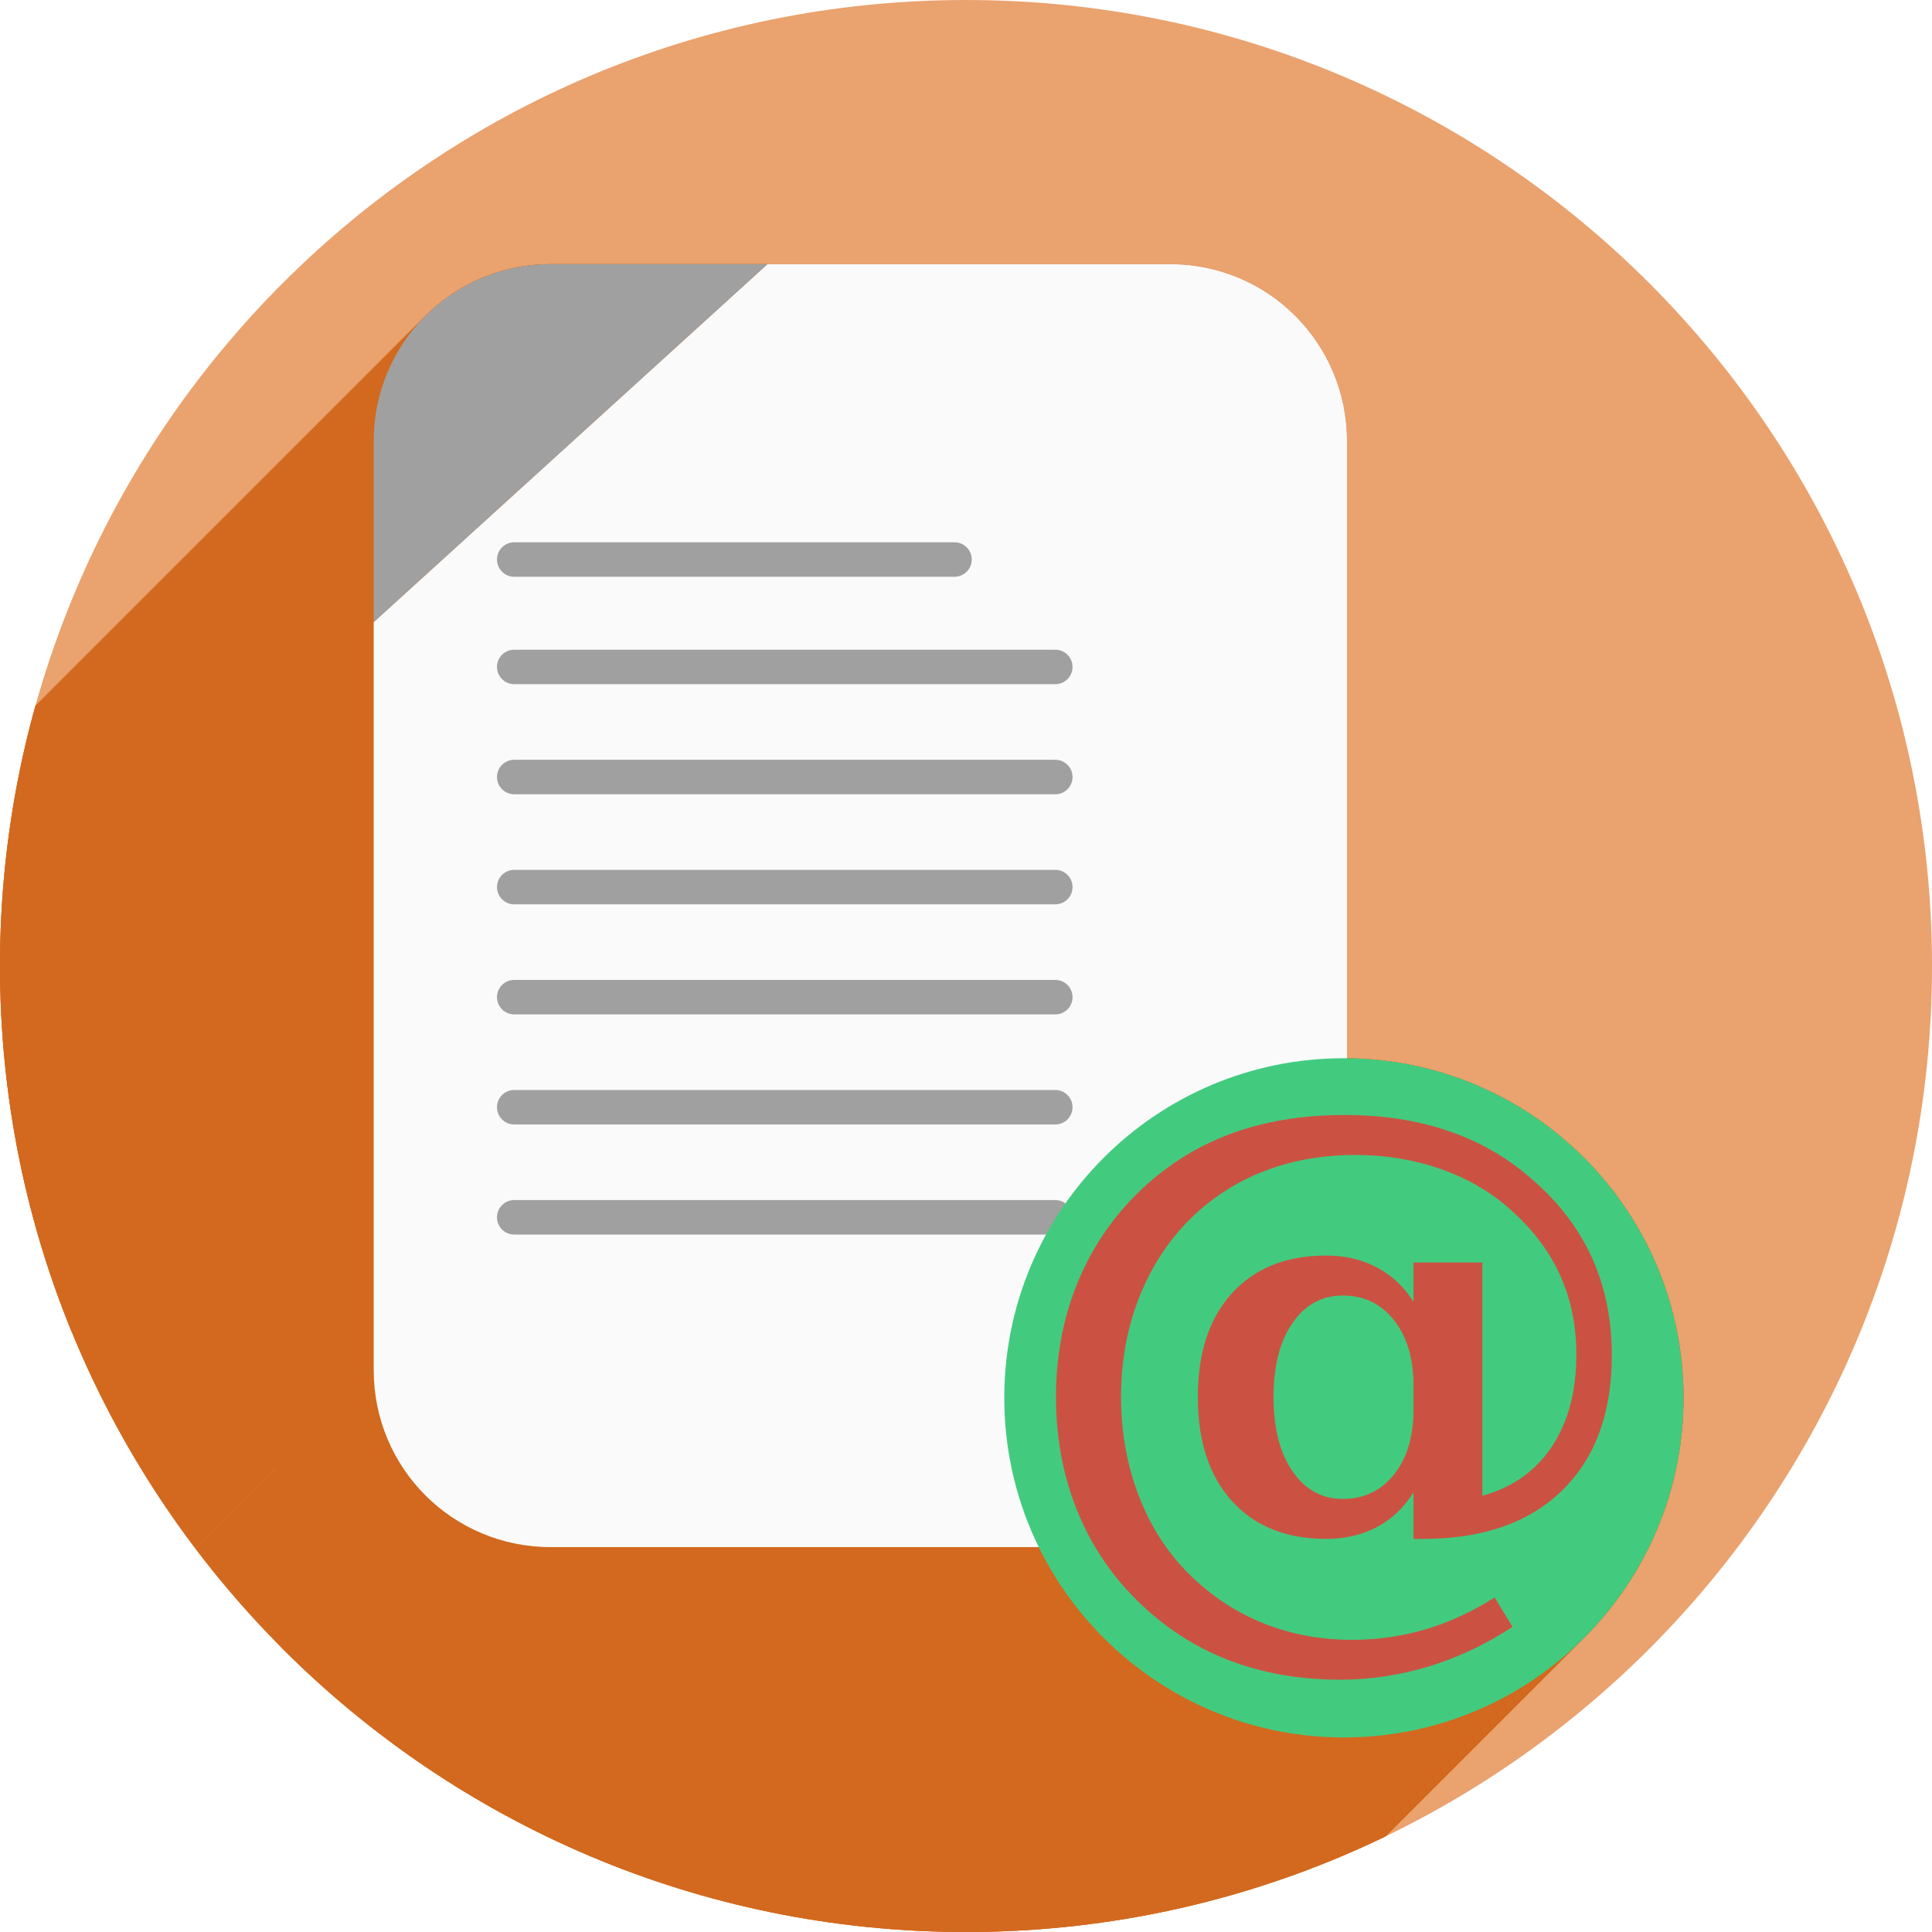
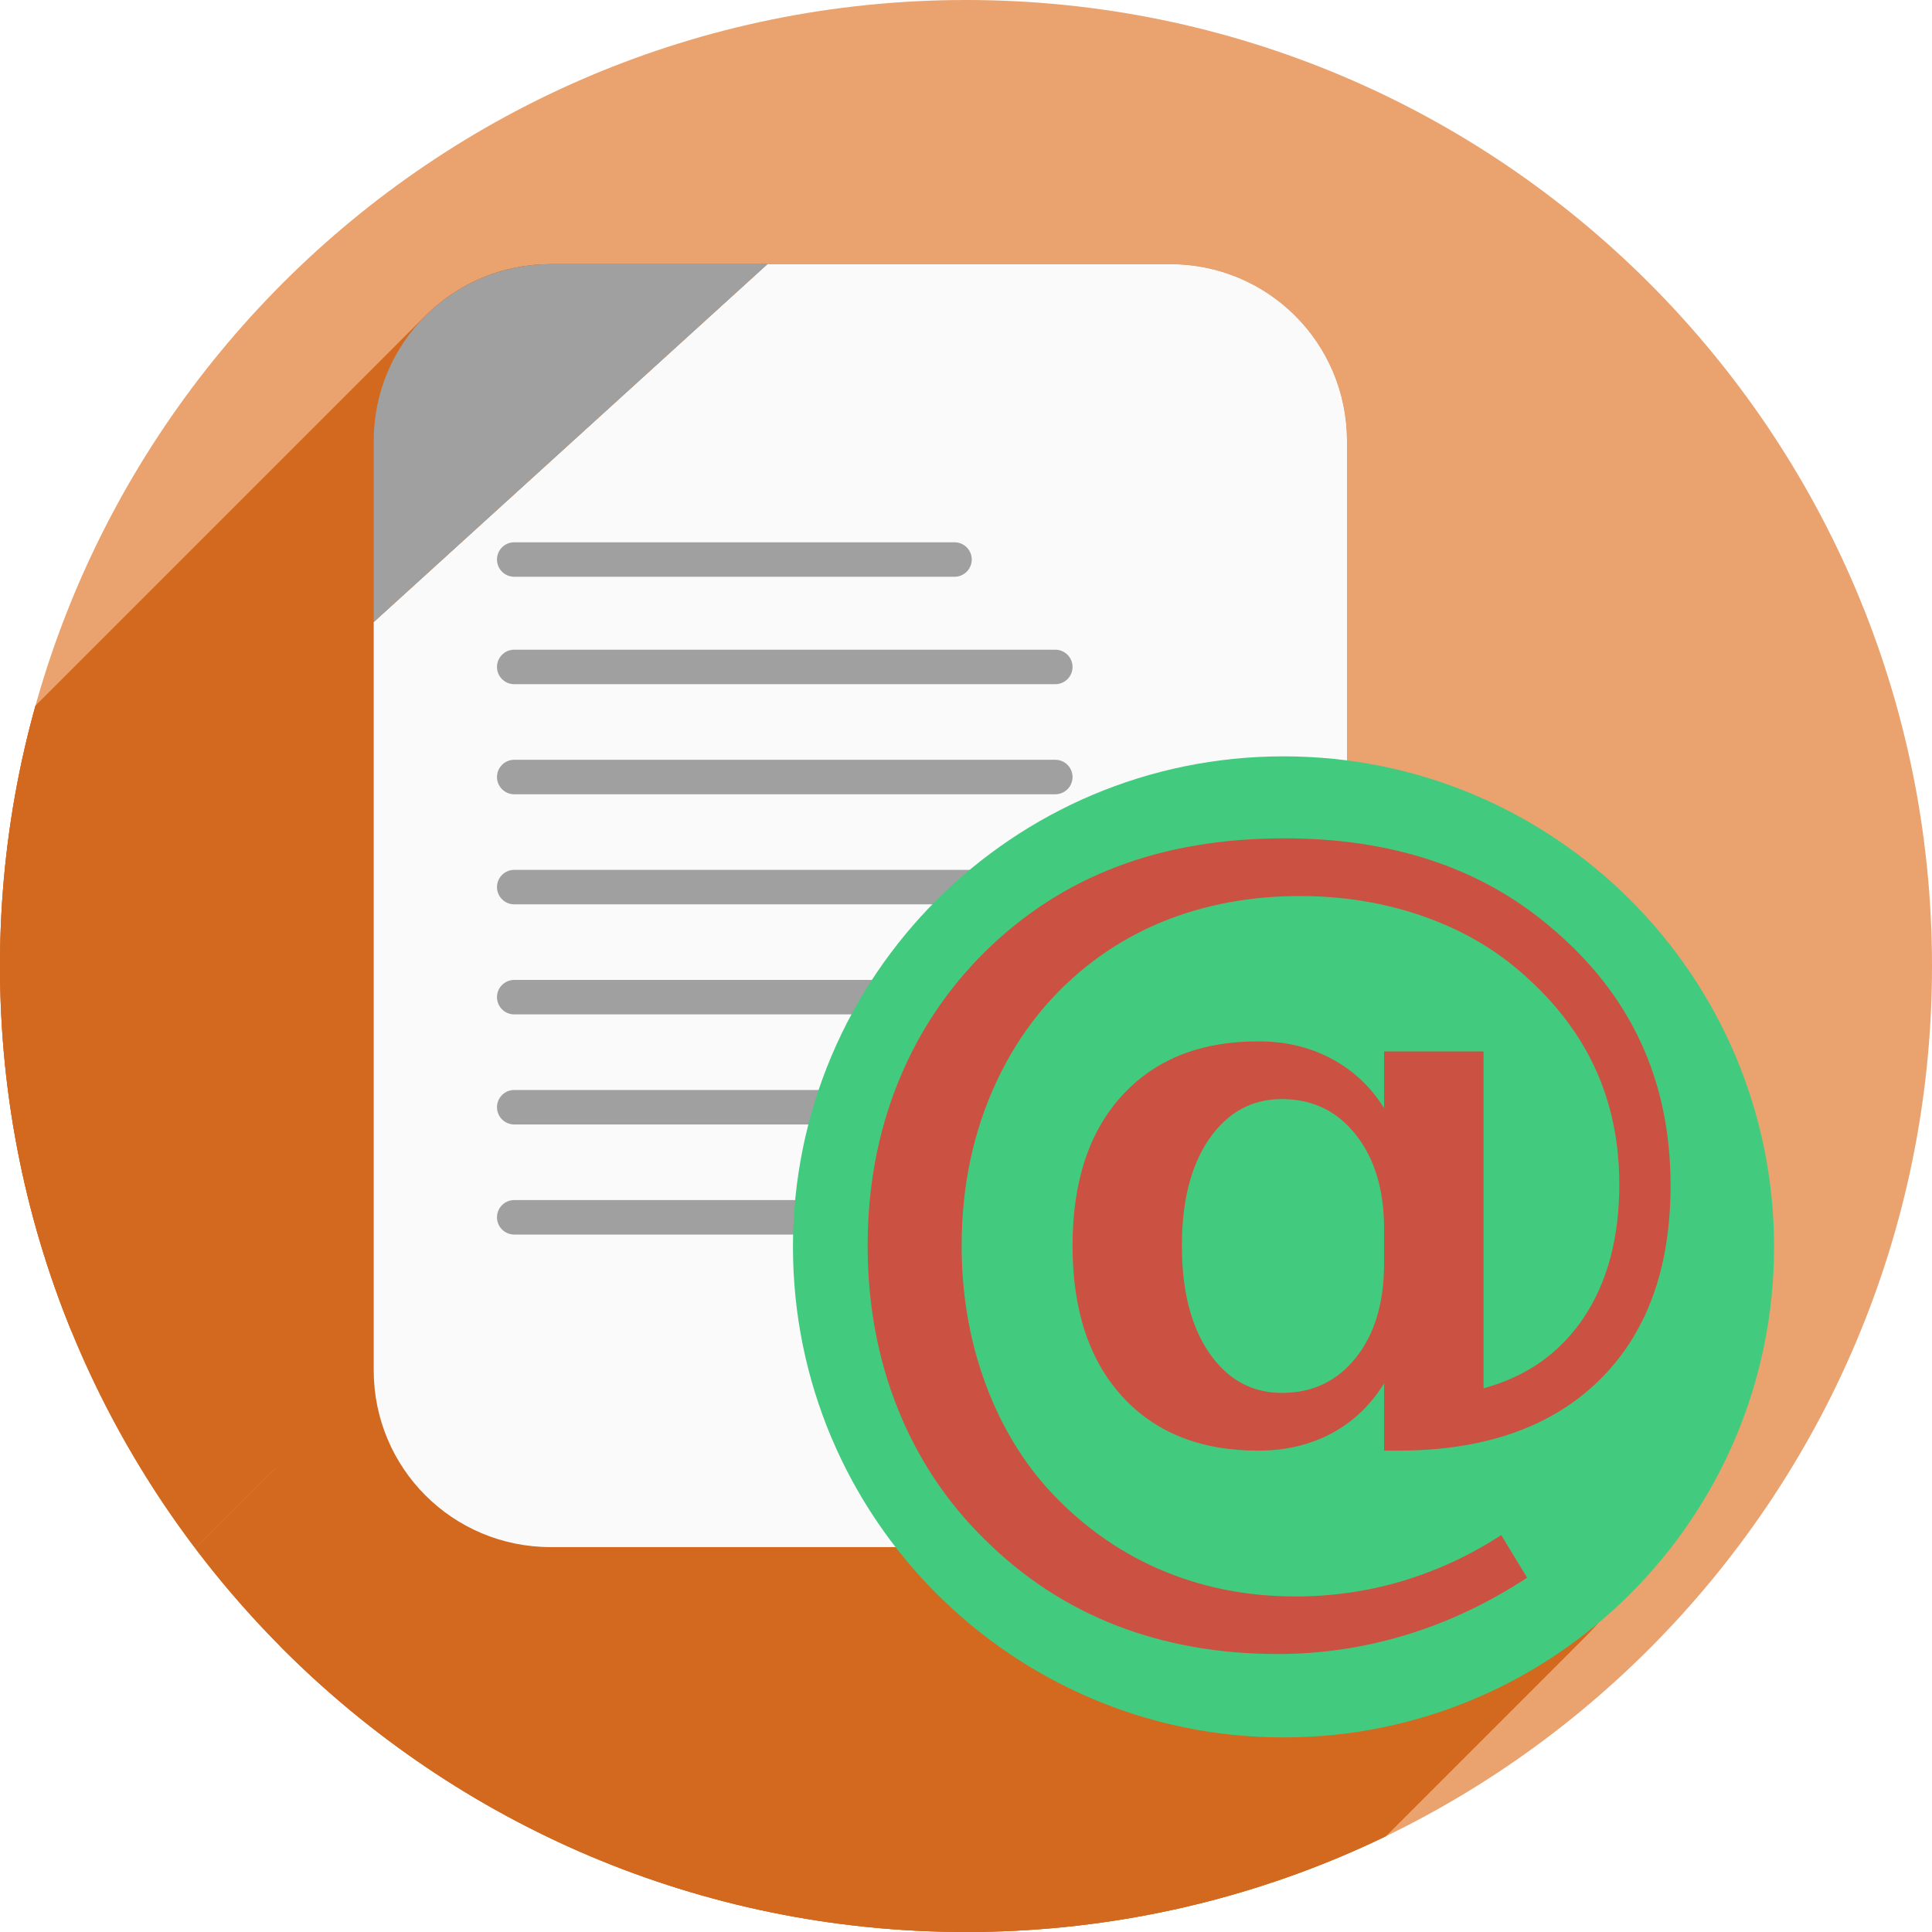
<svg xmlns="http://www.w3.org/2000/svg" version="1.1" id="svg2" viewBox="0 0 256 256" height="256" width="256">
  <defs id="defs4">
    <clipPath clipPathUnits="userSpaceOnUse" id="clipPath4174">
      <circle style="fill:#cc2828;fill-opacity:1;stroke:none;stroke-width:0;stroke-linecap:round;stroke-linejoin:round;stroke-miterlimit:4;stroke-dasharray:none;stroke-opacity:1" id="circle4176" cx="128" cy="924.362" r="128" />
    </clipPath>
    <clipPath clipPathUnits="userSpaceOnUse" id="clipPath4183">
      <circle style="fill:#cc2828;fill-opacity:1;stroke:none;stroke-width:0;stroke-linecap:round;stroke-linejoin:round;stroke-miterlimit:4;stroke-dasharray:none;stroke-opacity:1" id="circle4185" cx="-924.362" cy="128" r="128" transform="matrix(0,-1,1,0,0,0)" />
    </clipPath>
    <clipPath clipPathUnits="userSpaceOnUse" id="clipPath4187">
      <circle style="fill:#cc2828;fill-opacity:1;stroke:none;stroke-width:0;stroke-linecap:round;stroke-linejoin:round;stroke-miterlimit:4;stroke-dasharray:none;stroke-opacity:1" id="circle4189" cx="128" cy="924.362" r="128" />
    </clipPath>
    <clipPath clipPathUnits="userSpaceOnUse" id="clipPath4209">
      <circle style="fill:#cc2828;fill-opacity:1;stroke:none;stroke-width:0;stroke-linecap:round;stroke-linejoin:round;stroke-miterlimit:4;stroke-dasharray:none;stroke-opacity:1" id="circle4211" cx="-924.362" cy="128" r="128" transform="matrix(0,-1,1,0,0,0)" />
    </clipPath>
    <clipPath clipPathUnits="userSpaceOnUse" id="clipPath4213">
      <circle style="fill:#cc2828;fill-opacity:1;stroke:none;stroke-width:0;stroke-linecap:round;stroke-linejoin:round;stroke-miterlimit:4;stroke-dasharray:none;stroke-opacity:1" id="circle4215" cx="128" cy="924.362" r="128" />
    </clipPath>
    <clipPath id="clipPath4381" clipPathUnits="userSpaceOnUse">
      <circle transform="matrix(0.7778034,0.6285076,-0.6285076,0.7778034,0,0)" style="fill:#d83838;fill-opacity:1;stroke:none;stroke-width:0;stroke-linecap:round;stroke-linejoin:round;stroke-miterlimit:4;stroke-dasharray:none;stroke-opacity:1" id="circle4383" cx="686.505" cy="640.498" r="128" />
    </clipPath>
    <clipPath id="clipPath4857" clipPathUnits="userSpaceOnUse">
      <circle style="fill:#68bdff;fill-opacity:1;stroke:none;stroke-width:0;stroke-linecap:round;stroke-linejoin:round;stroke-miterlimit:4;stroke-dasharray:none;stroke-opacity:1" id="circle4859" cx="128" cy="924.362" r="128" />
    </clipPath>
    <clipPath id="clipPath5081" clipPathUnits="userSpaceOnUse">
      <circle transform="scale(-1,1)" r="128" cy="924.362" cx="-127.95" id="circle5083" style="fill:#68bdff;fill-opacity:1;stroke:none;stroke-width:0;stroke-linecap:round;stroke-linejoin:round;stroke-miterlimit:4;stroke-dasharray:none;stroke-opacity:1" />
    </clipPath>
    <clipPath id="clipPath5081-7" clipPathUnits="userSpaceOnUse">
      <circle transform="scale(-1,1)" r="128" cy="924.362" cx="-127.95" id="circle5083-5" style="fill:#68bdff;fill-opacity:1;stroke:none;stroke-width:0;stroke-linecap:round;stroke-linejoin:round;stroke-miterlimit:4;stroke-dasharray:none;stroke-opacity:1" />
    </clipPath>
    <clipPath clipPathUnits="userSpaceOnUse" id="clipPath4286">
      <circle style="fill:#ff7b68;fill-opacity:1;stroke:none;stroke-width:0;stroke-linecap:round;stroke-linejoin:round;stroke-miterlimit:4;stroke-dasharray:none;stroke-opacity:1" id="circle4288" cx="125" cy="927.362" r="128" />
    </clipPath>
    <clipPath id="clipPath4298" clipPathUnits="userSpaceOnUse">
      <circle r="128" cy="924.362" cx="128" id="circle4300" style="fill:#df241d;fill-opacity:1;stroke:none;stroke-width:71;stroke-linecap:butt;stroke-miterlimit:4;stroke-dasharray:none;stroke-opacity:1" />
    </clipPath>
    <clipPath clipPathUnits="userSpaceOnUse" id="clipPath4292">
      <circle r="128" cy="128" cx="-920.639" id="circle4294" style="fill:#df241d;fill-opacity:1;stroke:none;stroke-width:71;stroke-linecap:butt;stroke-miterlimit:4;stroke-dasharray:none;stroke-opacity:1" transform="matrix(0,-1,1,0,0,0)" />
    </clipPath>
    <clipPath id="clipPath4753" clipPathUnits="userSpaceOnUse">
      <circle transform="matrix(0.7748521,-0.6321425,0.6321425,0.7748521,0,0)" r="120.958" cy="798.667" cx="-486.263" id="circle4755" style="fill:#1f9c4a;fill-opacity:1;stroke:none;stroke-width:71;stroke-linecap:butt;stroke-miterlimit:4;stroke-dasharray:none;stroke-opacity:1" />
    </clipPath>
    <clipPath id="clipPath4774" clipPathUnits="userSpaceOnUse">
      <circle transform="matrix(-0.8168822,0.5768045,0.5768045,0.8168822,0,0)" r="120.958" cy="385.718" cx="850.091" id="circle4776" style="fill:#1f9c4a;fill-opacity:1;stroke:none;stroke-width:71;stroke-linecap:butt;stroke-miterlimit:4;stroke-dasharray:none;stroke-opacity:1" />
    </clipPath>
    <clipPath id="clipPath4780" clipPathUnits="userSpaceOnUse">
      <circle transform="matrix(-0.8168822,0.5768045,0.5768045,0.8168822,0,0)" r="120.958" cy="385.718" cx="850.091" id="circle4782" style="fill:#1f9c4a;fill-opacity:1;stroke:none;stroke-width:71;stroke-linecap:butt;stroke-miterlimit:4;stroke-dasharray:none;stroke-opacity:1" />
    </clipPath>
    <clipPath id="clipPath5092" clipPathUnits="userSpaceOnUse">
      <path style="opacity:0.91;fill:#38bae1;fill-opacity:1;stroke:none;stroke-width:0;stroke-linecap:round;stroke-linejoin:round;stroke-miterlimit:4;stroke-dasharray:none;stroke-opacity:1;filter:url(#filter4298)" d="m 10.421,864.272 42.535,-0.091 21.267,-0.046 c 7.245,-0.015 14.491,-0.03 21.736,-0.046 8.395,-10.588 10.292,-15.477 14.085,-17.717 3.793,-2.24 9.482,-1.832 25.46,-1.827 23.366,-0.007 109.606,-0.678 109.606,-0.678 l -0.088,12.152 -0.088,12.152 -0.088,12.152 -0.088,12.152 -0.088,12.152 -0.088,12.152 -0.088,12.152 -0.088,12.152 -0.088,12.152 -0.088,12.152 -0.088,12.152 -0.088,12.152 -0.088,12.152 -0.088,12.152 c 0,0 0.594,8.159 -0.088,12.152 -0.582,3.408 -0.78,7.518 -3.37,9.807 -2.831,2.503 -7.334,1.952 -11.093,2.344 -4.766,0.498 -14.375,0 -14.375,0 l -14.375,0 -14.375,0 -14.375,0 -14.375,0 -14.375,0 -14.375,0 -14.375,0 -14.375,0 -14.375,0 c 0,0 -9.583,0 -14.375,0 -4.792,0 -9.583,0 -14.375,0 -4.792,0 -9.501,0.094 -14.375,0 -4.874,-0.093 -10.854,0.062 -15.031,-0.571 -4.177,-0.633 -7.7,-0.558 -9.968,-2.711 -2.269,-2.154 -2.216,-4.499 -2.972,-7.595 -0.756,-3.095 -0.957,-7.246 -1.189,-10.877 -0.232,-3.631 -0.137,-7.251 -0.205,-10.877 -0.068,-3.626 -0.137,-7.251 -0.205,-10.877 -0.068,-3.626 -0.137,-7.251 -0.205,-10.877 -0.068,-3.626 -0.137,-7.251 -0.205,-10.877 -0.068,-3.626 -0.205,-10.877 -0.205,-10.877 L 12.062,951.284 11.857,940.408 11.652,929.531 11.447,918.655 11.242,907.778 11.037,896.902 10.832,886.025 10.627,875.148 Z" id="path5094" transform="matrix(1.231534,0,0,1.060896,-109.2427,-939.3781)" />
    </clipPath>
    <filter style="color-interpolation-filters:sRGB" id="filter4298">
      <feFlood flood-opacity="0.498" flood-color="rgb(0,0,0)" result="flood" id="feFlood4300" />
      <feComposite in="flood" in2="SourceGraphic" operator="in" result="composite1" id="feComposite4302" />
      <feGaussianBlur in="composite1" stdDeviation="1.6" result="blur" id="feGaussianBlur4304" />
      <feOffset dx="-2.77556e-17" dy="-7.7" result="offset" id="feOffset4306" />
      <feComposite in="SourceGraphic" in2="offset" operator="over" result="composite2" id="feComposite4308" />
    </filter>
    <clipPath id="clipPath4270" clipPathUnits="userSpaceOnUse">
      <path style="opacity:0.91;fill:#38bae1;fill-opacity:1;stroke:#38bae1;stroke-width:0;stroke-linecap:round;stroke-linejoin:round;stroke-miterlimit:4;stroke-dasharray:none;stroke-opacity:0;filter:url(#filter4298)" d="m 10.421,864.272 42.535,-0.091 21.267,-0.046 c 7.245,-0.015 14.491,-0.03 21.736,-0.046 8.395,-10.588 10.292,-15.477 14.085,-17.717 3.793,-2.24 9.482,-1.832 25.46,-1.827 23.366,-0.007 109.606,-0.678 109.606,-0.678 l -0.088,12.152 -0.088,12.152 -0.088,12.152 -0.088,12.152 -0.088,12.152 -0.088,12.152 -0.088,12.152 -0.088,12.152 -0.088,12.152 -0.088,12.152 -0.088,12.152 -0.088,12.152 -0.088,12.152 -0.088,12.152 c 0,0 0.594,8.159 -0.088,12.152 -0.582,3.408 -0.78,7.518 -3.37,9.807 -2.831,2.503 -7.334,1.952 -11.093,2.344 -4.766,0.498 -14.375,0 -14.375,0 l -14.375,0 -14.375,0 -14.375,0 -14.375,0 -14.375,0 -14.375,0 -14.375,0 -14.375,0 -14.375,0 c 0,0 -9.583,0 -14.375,0 -4.792,0 -9.583,0 -14.375,0 -4.792,0 -9.501,0.094 -14.375,0 -4.874,-0.093 -10.854,0.062 -15.031,-0.571 -4.177,-0.633 -7.7,-0.558 -9.968,-2.711 -2.269,-2.154 -2.216,-4.499 -2.972,-7.595 -0.756,-3.095 -0.957,-7.246 -1.189,-10.877 -0.232,-3.631 -0.137,-7.251 -0.205,-10.877 -0.068,-3.626 -0.137,-7.251 -0.205,-10.877 -0.068,-3.626 -0.137,-7.251 -0.205,-10.877 -0.068,-3.626 -0.137,-7.251 -0.205,-10.877 -0.068,-3.626 -0.205,-10.877 -0.205,-10.877 L 12.062,951.284 11.857,940.408 11.652,929.531 11.447,918.655 11.242,907.778 11.037,896.902 10.832,886.025 10.627,875.148 Z" id="path4272" transform="matrix(1.011004,0,0,0.8709223,-1.405919,107.8962)" />
    </clipPath>
    <clipPath id="clipPath5671" clipPathUnits="userSpaceOnUse">
      <circle style="opacity:1;fill:#747474;fill-opacity:1;stroke:none;stroke-width:3.5;stroke-linecap:round;stroke-linejoin:round;stroke-miterlimit:4;stroke-dasharray:none;stroke-opacity:1" id="circle5673" cx="128" cy="924.362" r="128" />
    </clipPath>
    <clipPath id="clipPath6449" clipPathUnits="userSpaceOnUse">
      <path style="opacity:0.935;fill:#38bae1;fill-opacity:1;stroke:none;stroke-width:0;stroke-linecap:round;stroke-linejoin:round;stroke-miterlimit:4;stroke-dasharray:none;stroke-opacity:1;filter:url(#filter4298)" d="m 10.421,864.272 42.535,-0.091 21.267,-0.046 c 7.245,-0.015 14.491,-0.03 21.736,-0.046 8.395,-10.588 10.292,-15.477 14.085,-17.717 3.793,-2.24 9.482,-1.832 25.46,-1.827 23.366,-0.007 109.606,-0.678 109.606,-0.678 l -0.088,12.152 -0.088,12.152 -0.088,12.152 -0.088,12.152 -0.088,12.152 -0.088,12.152 -0.088,12.152 -0.088,12.152 -0.088,12.152 -0.088,12.152 -0.088,12.152 -0.088,12.152 -0.088,12.152 -0.088,12.152 c 0,0 0.594,8.159 -0.088,12.152 -0.582,3.408 -0.78,7.518 -3.37,9.807 -2.831,2.503 -7.334,1.952 -11.093,2.344 -4.766,0.498 -14.375,0 -14.375,0 l -14.375,0 -14.375,0 -14.375,0 -14.375,0 -14.375,0 -14.375,0 -14.375,0 -14.375,0 -14.375,0 c 0,0 -9.583,0 -14.375,0 -4.792,0 -9.583,0 -14.375,0 -4.792,0 -9.501,0.094 -14.375,0 -4.874,-0.093 -10.854,0.062 -15.031,-0.571 -4.177,-0.633 -7.7,-0.558 -9.968,-2.711 -2.269,-2.154 -2.216,-4.499 -2.972,-7.595 -0.756,-3.095 -0.957,-7.246 -1.189,-10.877 -0.232,-3.631 -0.137,-7.251 -0.205,-10.877 -0.068,-3.626 -0.137,-7.251 -0.205,-10.877 -0.068,-3.626 -0.137,-7.251 -0.205,-10.877 -0.068,-3.626 -0.137,-7.251 -0.205,-10.877 -0.068,-3.626 -0.205,-10.877 -0.205,-10.877 L 12.062,951.284 11.857,940.408 11.652,929.531 11.447,918.655 11.242,907.778 11.037,896.902 10.832,886.025 10.627,875.148 Z" id="path6451" transform="matrix(1.011004,0,0,0.8709223,25.15789,106.0695)" />
    </clipPath>
    <clipPath id="clipPath6537" clipPathUnits="userSpaceOnUse">
      <circle style="opacity:1;fill:#dedede;fill-opacity:1;stroke:none;stroke-width:3.5;stroke-linecap:round;stroke-linejoin:round;stroke-miterlimit:4;stroke-dasharray:none;stroke-opacity:1" id="circle6539" cx="128" cy="924.362" r="128" />
    </clipPath>
    <clipPath clipPathUnits="userSpaceOnUse" id="clipPath4361">
      <circle style="opacity:1;fill:#eaa26e;fill-opacity:1;stroke:none;stroke-width:3.5;stroke-linecap:round;stroke-linejoin:round;stroke-miterlimit:4;stroke-dasharray:none;stroke-opacity:1" id="circle4363" cx="128" cy="924.362" r="128" />
    </clipPath>
    <clipPath clipPathUnits="userSpaceOnUse" id="clipPath1090">
      <circle r="128" cy="128" cx="128" id="circle1092" style="opacity:1;fill:#eaa26e;fill-opacity:1;stroke:none;stroke-width:3.5;stroke-linecap:round;stroke-linejoin:round;stroke-miterlimit:4;stroke-dasharray:none;stroke-opacity:1" />
    </clipPath>
  </defs>
  <g transform="translate(0,-796.3622)" id="layer1">
    <circle r="128" cy="924.362" cx="128" id="path5667" style="opacity:1;fill:#eaa26e;fill-opacity:1;stroke:none;stroke-width:3.5;stroke-linecap:round;stroke-linejoin:round;stroke-miterlimit:4;stroke-dasharray:none;stroke-opacity:1" />
    <ellipse style="fill:none;fill-opacity:1;stroke:none;stroke-width:71;stroke-linecap:butt;stroke-miterlimit:4;stroke-dasharray:none;stroke-opacity:1" id="path4172" cx="27.5" cy="837.362" rx="17.5" ry="20" />
    <rect style="opacity:1;fill:none;fill-opacity:1;stroke:none;stroke-width:20;stroke-linecap:round;stroke-linejoin:round;stroke-miterlimit:4;stroke-dasharray:none;stroke-opacity:1" id="rect4193" width="45" height="65" x="100" y="817.362" />
    <g transform="translate(0,796.3621)" id="g994" clip-path="url(#clipPath1090)" style="fill:#d2691e;fill-opacity:1">
      <g id="g991" style="fill:#d2691e;fill-opacity:1;stroke:none;stroke-width:1.172;stroke-opacity:1">
        <path id="path963" d="m 72.965,35 c -6.495,0 -12.356,2.614 -16.594,6.852 L -85.051,183.274 c 4.238,-4.238 10.099,-6.852 16.594,-6.852 z" style="fill:#d2691e;fill-opacity:1" />
        <path id="path965" d="m 56.371,41.852 c -4.239,4.239 -6.853,10.101 -6.853,16.597 L -91.904,199.871 c 0,-6.496 2.615,-12.358 6.853,-16.597 z" style="fill:#d2691e;fill-opacity:1" />
        <path id="path967" d="M 49.518,58.449 V 82.43 L -91.904,223.851 v -23.98 z" style="fill:#d2691e;fill-opacity:1" />
        <path id="path969" d="M 49.518,82.43 V 181.551 L -91.904,322.972 v -99.121 z" style="fill:#d2691e;fill-opacity:1" />
        <path id="path971" d="M 49.518,181.551 C 49.518,194.541 59.975,205 72.965,205 L -68.457,346.421 c -12.99,0 -23.447,-10.459 -23.447,-23.449 z" style="fill:#d2691e;fill-opacity:1" />
        <path id="path973" d="M 72.965,205 H 139.34 L -2.082,346.421 H -68.457 Z" style="fill:#d2691e;fill-opacity:1" />
        <path id="path975" d="m 139.34,205 c 5.427,12.828 17.75,23.053 38.732,25.221 L 36.651,371.642 C 15.668,369.474 3.346,359.25 -2.082,346.421 Z" style="fill:#d2691e;fill-opacity:1" />
        <path id="path977" d="m 178.072,230.221 c 12.426,0 23.676,-5.037 31.82,-13.18 L 68.471,358.462 c -8.143,8.143 -19.393,13.18 -31.82,13.18 z" style="fill:#d2691e;fill-opacity:1" />
        <path id="path979" d="m 209.892,217.041 c 8.143,-8.143 13.18,-19.393 13.18,-31.82 L 81.651,326.642 c -1e-5,12.426 -5.037,23.676 -13.18,31.82 z" style="fill:#d2691e;fill-opacity:1" />
        <path id="path981" d="m 223.072,185.221 c 0,-24.715 -19.927,-44.769 -44.59,-44.99 L 37.061,281.652 c 24.663,0.221 44.59,20.275 44.59,44.99 z" style="fill:#d2691e;fill-opacity:1" />
        <path id="path983" d="M 178.482,140.23 V 58.449 L 37.061,199.871 v 81.781 z" style="fill:#d2691e;fill-opacity:1" />
        <path id="path985" d="M 178.482,58.449 C 178.482,45.459 168.025,35 155.035,35 L 13.614,176.421 c 12.99,0 23.447,10.459 23.447,23.449 z" style="fill:#d2691e;fill-opacity:1" />
        <path id="path987" d="M 155.035,35 H 101.689 L -39.732,176.421 h 53.346 z" style="fill:#d2691e;fill-opacity:1" />
        <path id="path989" d="M 101.689,35 H 72.965 L -68.457,176.421 h 28.725 z" style="fill:#d2691e;fill-opacity:1" />
      </g>
      <path id="path882" d="M 72.965,35 C 59.975,35 49.518,45.459 49.518,58.449 V 82.43 181.551 C 49.518,194.541 59.975,205 72.965,205 h 66.375 c 5.427,12.828 17.75,23.053 38.732,25.221 24.853,0 45,-20.147 45,-45 0,-24.715 -19.927,-44.769 -44.59,-44.99 V 58.449 C 178.482,45.459 168.025,35 155.035,35 h -53.346 z" style="fill:#d2691e;fill-opacity:1;stroke:none;stroke-width:1.172;stroke-opacity:1" />
    </g>
    <path style="fill:#fafafa;fill-opacity:1;stroke:none;stroke-width:1.172;stroke-opacity:1" d="m 101.69,831.362 h 53.345 c 12.99,0 23.448,10.458 23.448,23.448 v 123.103 c 0,12.99 -10.458,23.448 -23.448,23.448 H 72.966 c -12.99,0 -23.448,-10.458 -23.448,-23.448 v -99.122 z" id="path1127" />
    <path style="fill:#a0a0a0;fill-opacity:1;stroke:none;stroke-width:1.172;stroke-opacity:1" d="m 101.69,831.362 -52.172,47.43 v -23.982 c 0,-12.99 10.458,-23.448 23.448,-23.448 z" id="rect1061" />
    <g id="g4849" transform="matrix(1.172414,0,0,1.172414,-32.55172,-162.0969)">
      <rect ry="1.948" y="878.798" x="83.934" height="3.897" width="53.658" id="rect4828" style="fill:#a0a0a0;fill-opacity:1;stroke:none;stroke-width:0.931;stroke-opacity:1" />
      <rect ry="1.948" y="890.938" x="83.934" height="3.897" width="65.049" id="rect4830" style="fill:#a0a0a0;fill-opacity:1;stroke:none;stroke-opacity:1" />
      <rect style="fill:#a0a0a0;fill-opacity:1;stroke:none;stroke-opacity:1" id="rect4832" width="65.049" height="3.897" x="83.934" y="953.14" ry="1.948" />
      <rect ry="1.948" y="940.699" x="83.934" height="3.897" width="65.049" id="rect4834" style="fill:#a0a0a0;fill-opacity:1;stroke:none;stroke-opacity:1" />
      <rect style="fill:#a0a0a0;fill-opacity:1;stroke:none;stroke-opacity:1" id="rect4836" width="65.049" height="3.897" x="83.934" y="928.259" ry="1.948" />
      <rect ry="1.948" y="915.819" x="83.934" height="3.897" width="65.049" id="rect4838" style="fill:#a0a0a0;fill-opacity:1;stroke:none;stroke-opacity:1" />
      <rect style="fill:#a0a0a0;fill-opacity:1;stroke:none;stroke-opacity:1" id="rect4840" width="65.049" height="3.897" x="83.934" y="903.379" ry="1.948" />
    </g>
-     <circle style="fill:#42cb7f;fill-opacity:1;stroke:none;stroke-width:1.236;stroke-opacity:1" id="path4863" cx="178.072" cy="981.582" r="45" />
-     <text xml:space="preserve" style="font-style:normal;font-variant:normal;font-weight:bold;font-stretch:normal;font-size:85.333px;line-height:1.25;font-family:'DejaVu Serif';-inkscape-font-specification:'DejaVu Serif Bold';letter-spacing:0px;word-spacing:0px;fill:#cb5242;fill-opacity:1;stroke:none;" x="134.295" y="1004.1" id="text1017">
-       <tspan id="tspan1015" x="134.295" y="1004.1">@</tspan>
-     </text>
+     <g id="g903" transform="matrix(1.444444,0,0,1.444444,-87.14317,-456.2588)">
+       <circle r="45" cy="981.582" cx="178.072" id="path4863" style="fill:#42cb7f;fill-opacity:1;stroke:none;stroke-width:1.236;stroke-opacity:1" />
+       <text id="text1017" y="1004.1" x="134.295" style="font-style:normal;font-variant:normal;font-weight:bold;font-stretch:normal;font-size:85.333px;line-height:1.25;font-family:'DejaVu Serif';-inkscape-font-specification:'DejaVu Serif Bold';letter-spacing:0px;word-spacing:0px;fill:#cb5242;fill-opacity:1;stroke:none" xml:space="preserve">
+         <tspan y="1004.1" x="134.295" id="tspan1015">@</tspan>
+       </text>
+     </g>
  </g>
</svg>
